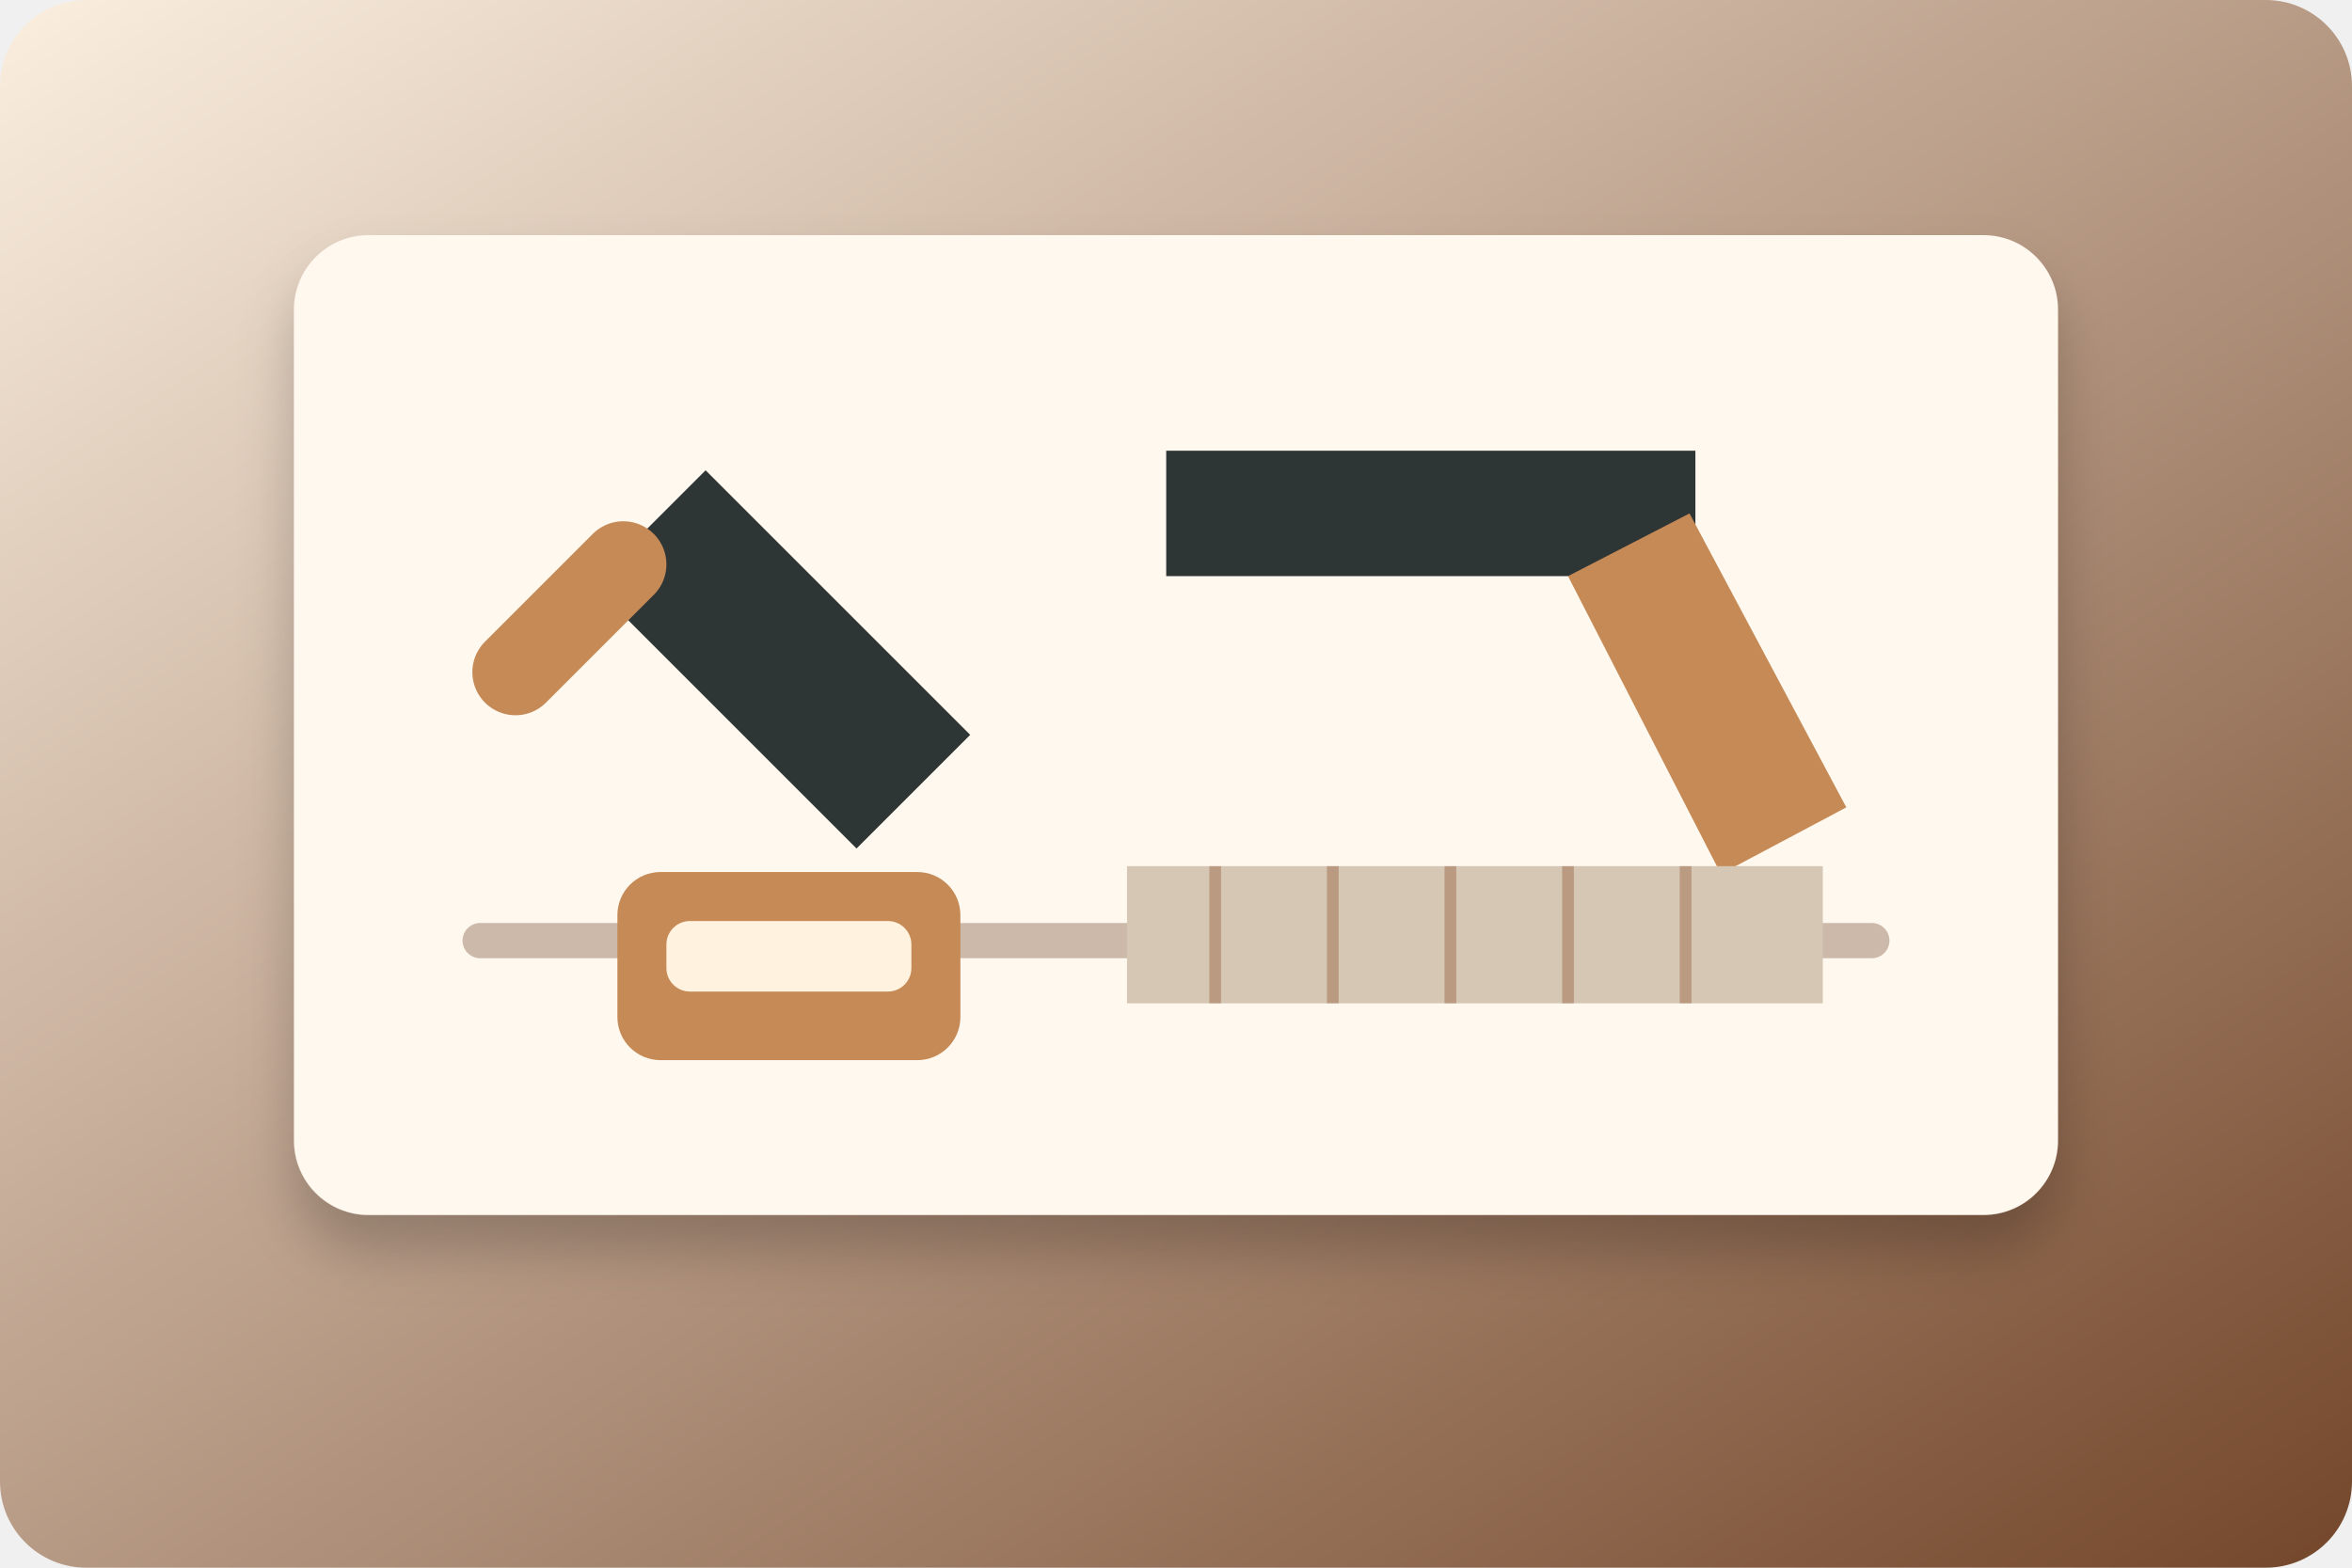
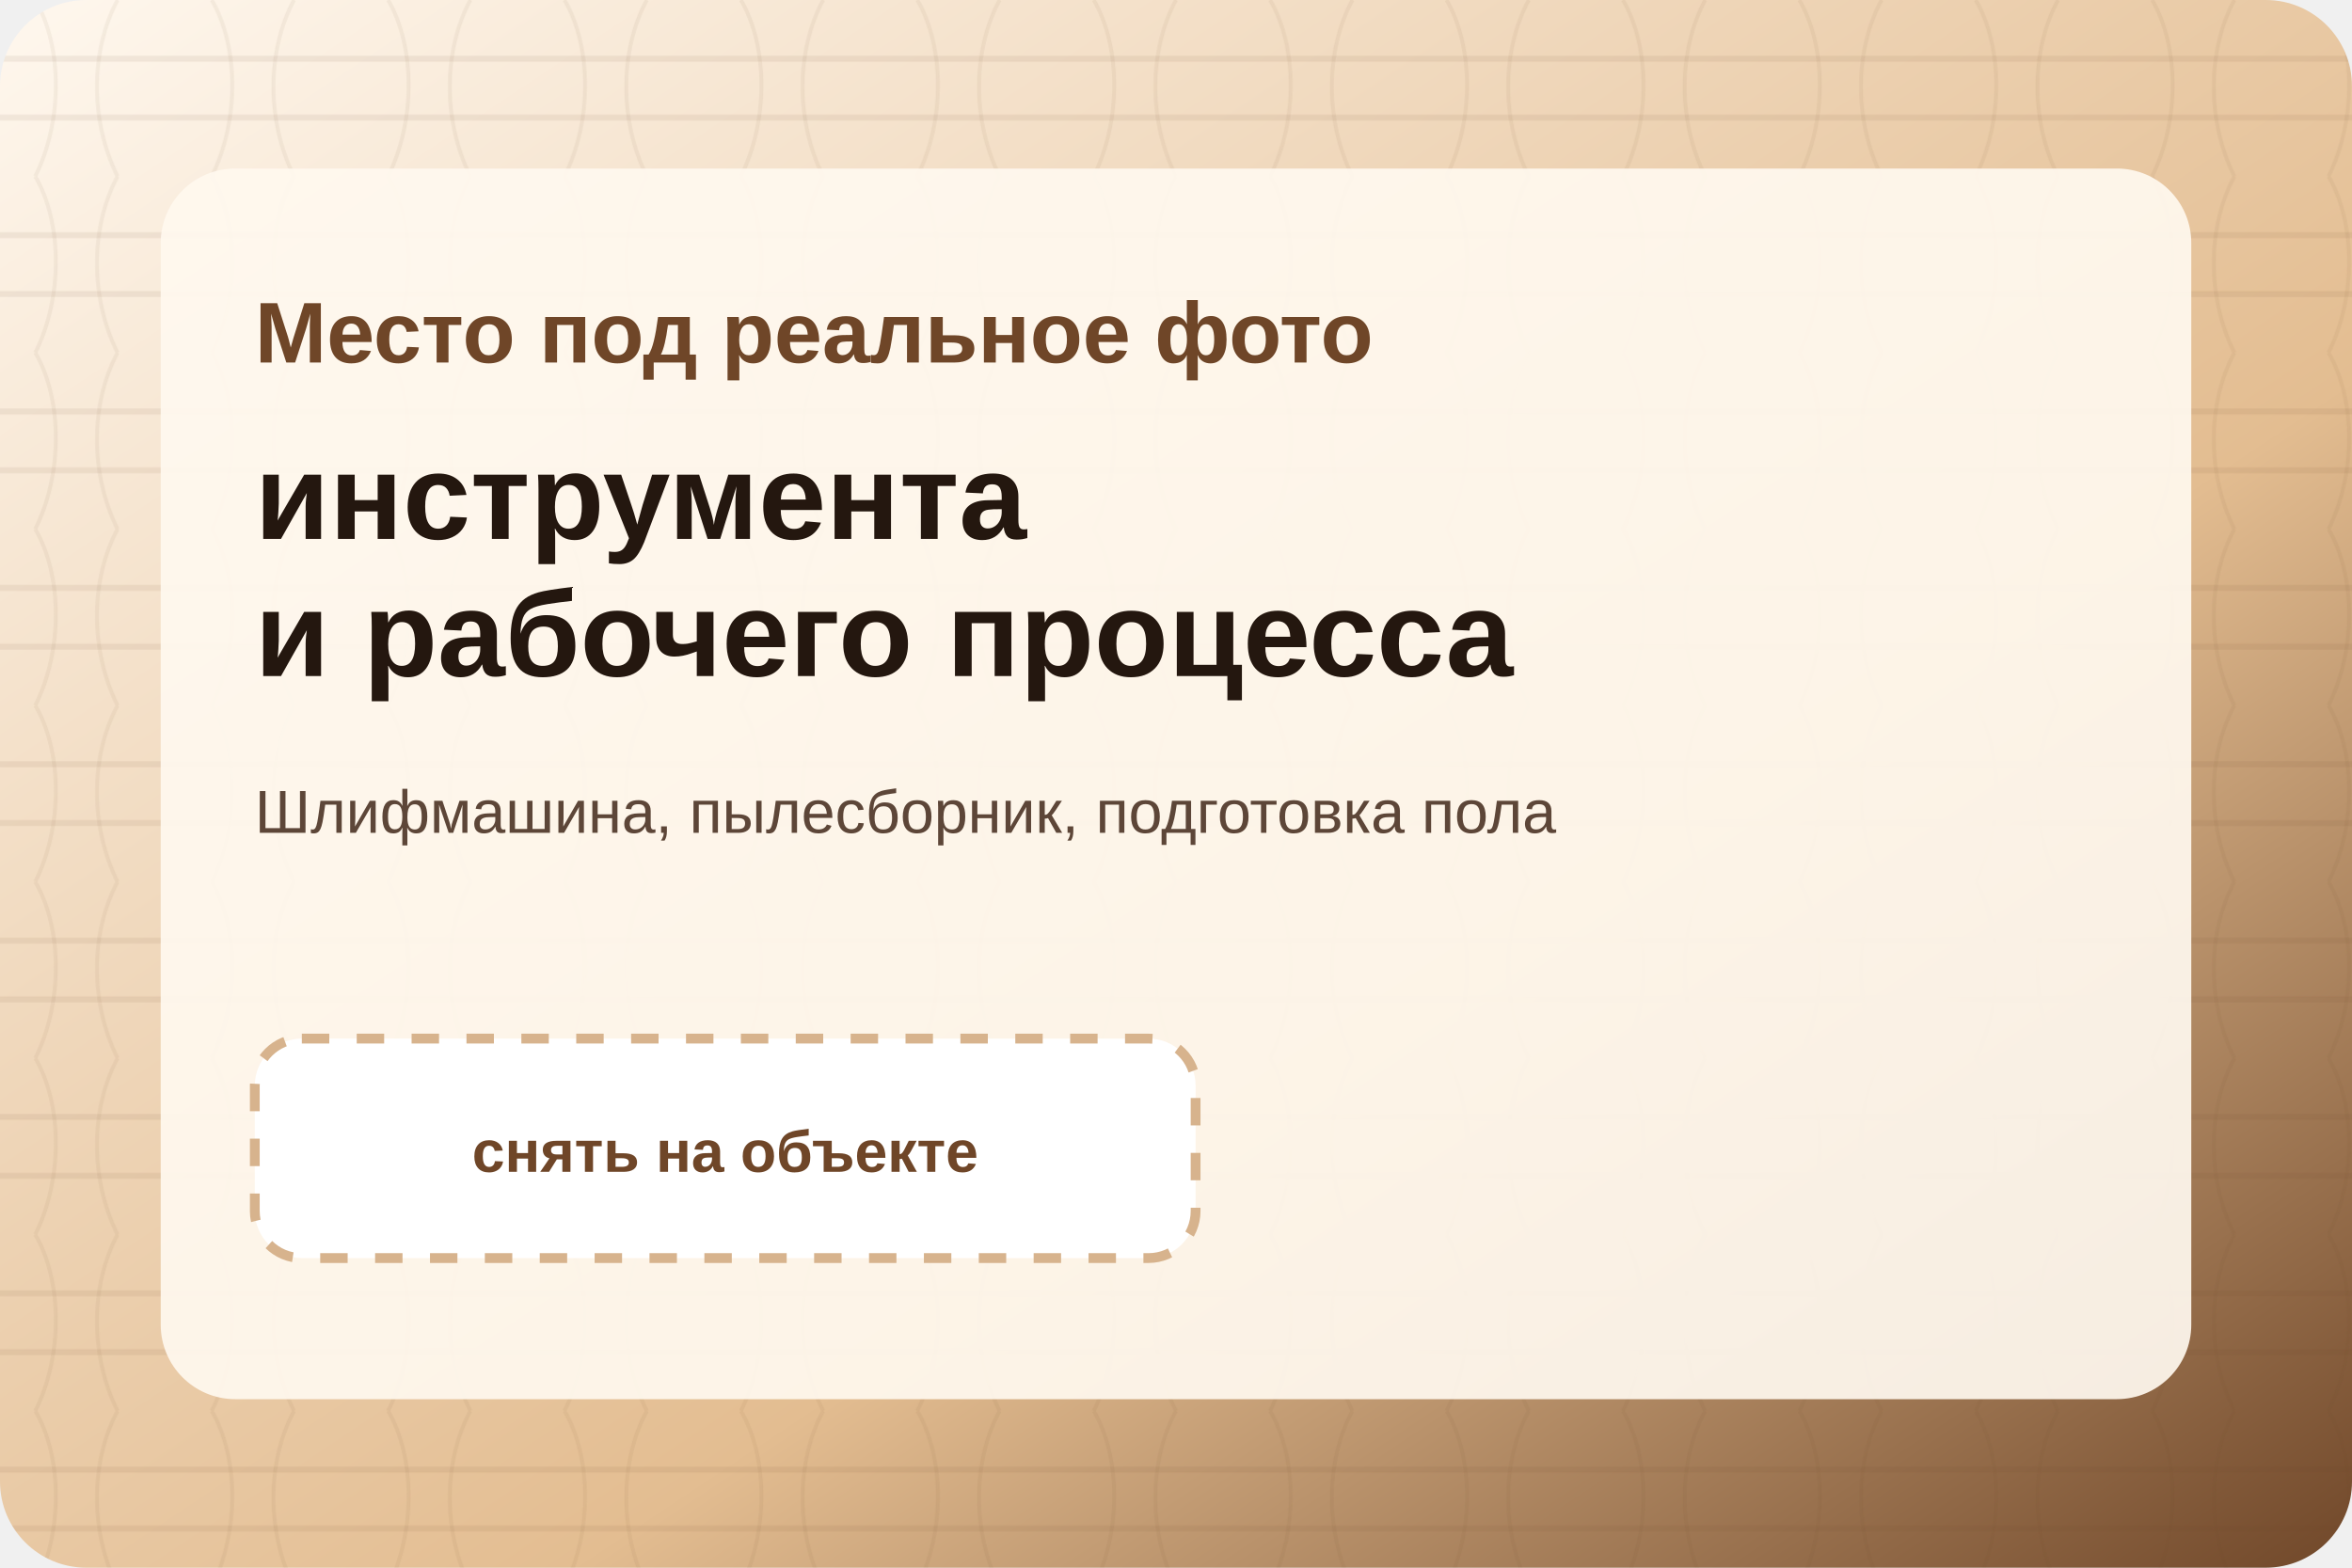
- <svg xmlns="http://www.w3.org/2000/svg" width="1200" height="800" viewBox="0 0 1200 800" role="img" aria-label="Инструменты и мелкий ремонт">
+ <svg xmlns="http://www.w3.org/2000/svg" width="1200" height="800" viewBox="0 0 1200 800" role="img" aria-label="Место под фото инструмента Паркет36">
  <defs>
    <linearGradient id="bg" x1="0" y1="0" x2="1" y2="1">
-       <stop stop-color="#fbefe0" />
-       <stop offset="1" stop-color="#73462a" />
+       <stop stop-color="#fff8ef" />
+       <stop offset=".62" stop-color="#e3bd91" />
+       <stop offset="1" stop-color="#6f4628" />
    </linearGradient>
-     <filter id="s">
-       <feDropShadow dx="0" dy="18" stdDeviation="14" flood-opacity=".22" />
-     </filter>
+     <pattern id="grain" width="90" height="90" patternUnits="userSpaceOnUse">
+       <path d="M0 30h90M0 60h90" stroke="#6f4628" stroke-opacity=".08" stroke-width="3" />
+       <path d="M18 0c14 24 14 62 0 90M60 0c-14 26-14 62 0 90" stroke="#6f4628" stroke-opacity=".06" stroke-width="2" fill="none" />
+     </pattern>
  </defs>
  <rect width="1200" height="800" rx="44" fill="url(#bg)" />
-   <g transform="translate(150 120)" filter="url(#s)">
-     <rect width="900" height="500" rx="38" fill="#fff8ef" />
-     <path d="M95 360h710" stroke="#6f4628" stroke-width="18" stroke-linecap="round" opacity=".35" />
-     <path d="M210 120l135 135-58 58-135-135z" fill="#2f3436" />
-     <path d="M168 168l-55 55" stroke="#c58a55" stroke-width="44" stroke-linecap="round" />
-     <path d="M445 110h270v64H445z" fill="#2f3436" />
-     <path d="M712 142l80 150-64 34-78-152z" fill="#c58a55" />
-     <path d="M425 322h355v70H425z" fill="#d6c7b5" />
-     <path d="M470 322v70M530 322v70M590 322v70M650 322v70M710 322v70" stroke="#8b512c" stroke-width="6" opacity=".38" />
-     <rect x="165" y="325" width="175" height="96" rx="22" fill="#c58a55" />
-     <rect x="190" y="350" width="125" height="36" rx="12" fill="#fff2df" />
-   </g>
+   <rect width="1200" height="800" rx="44" fill="url(#grain)" />
+   <rect x="82" y="86" width="1036" height="628" rx="38" fill="#fff8ef" opacity=".92" />
+   <text x="130" y="185" font-family="Arial, sans-serif" font-size="44" font-weight="900" fill="#6f4628">Место под реальное фото</text>
+   <text x="130" y="275" font-family="Arial, sans-serif" font-size="62" font-weight="900" fill="#24170f">инструмента</text>
+   <text x="130" y="345" font-family="Arial, sans-serif" font-size="62" font-weight="900" fill="#24170f">и рабочего процесса</text>
+   <text x="130" y="425" font-family="Arial, sans-serif" font-size="31" fill="#5d4638">Шлифмашина, пылесборник, подготовка пола</text>
+   <rect x="130" y="530" width="480" height="112" rx="24" fill="#fff" stroke="#d7b38d" stroke-width="5" stroke-dasharray="14 14" />
+   <text x="370" y="598" text-anchor="middle" font-family="Arial, sans-serif" font-size="30" font-weight="900" fill="#6f4628">снять на объекте</text>
</svg>
